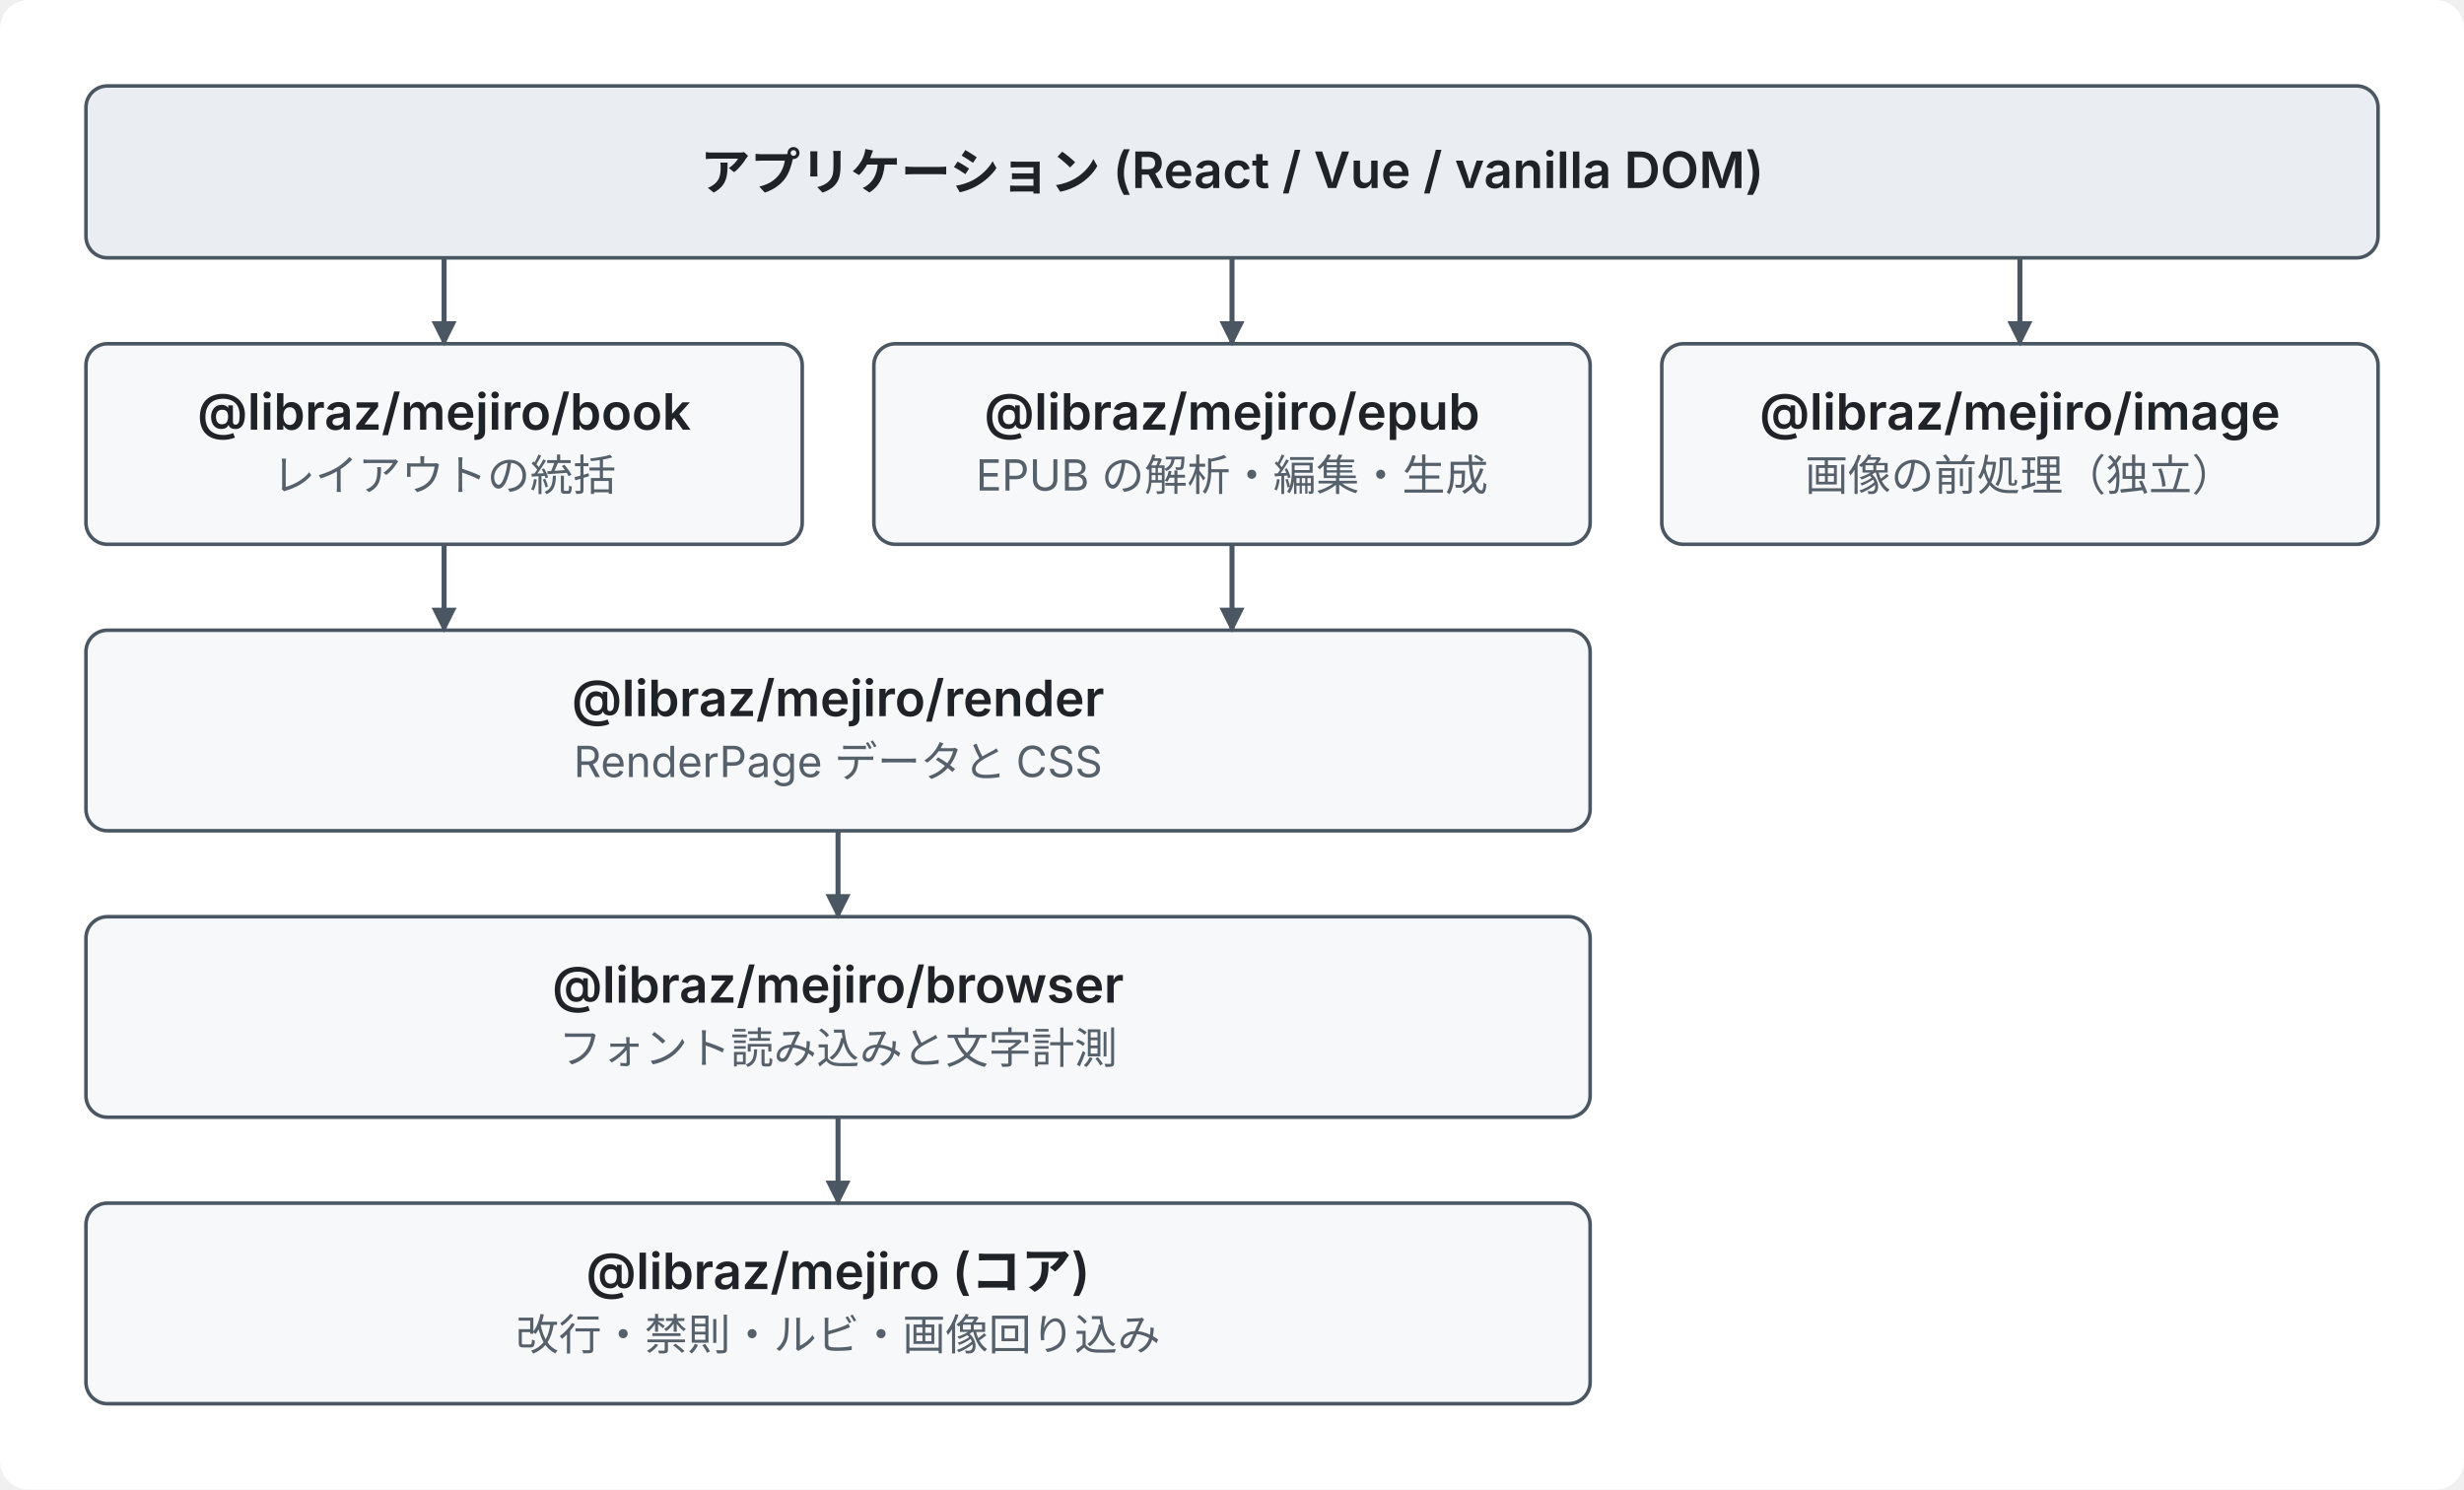
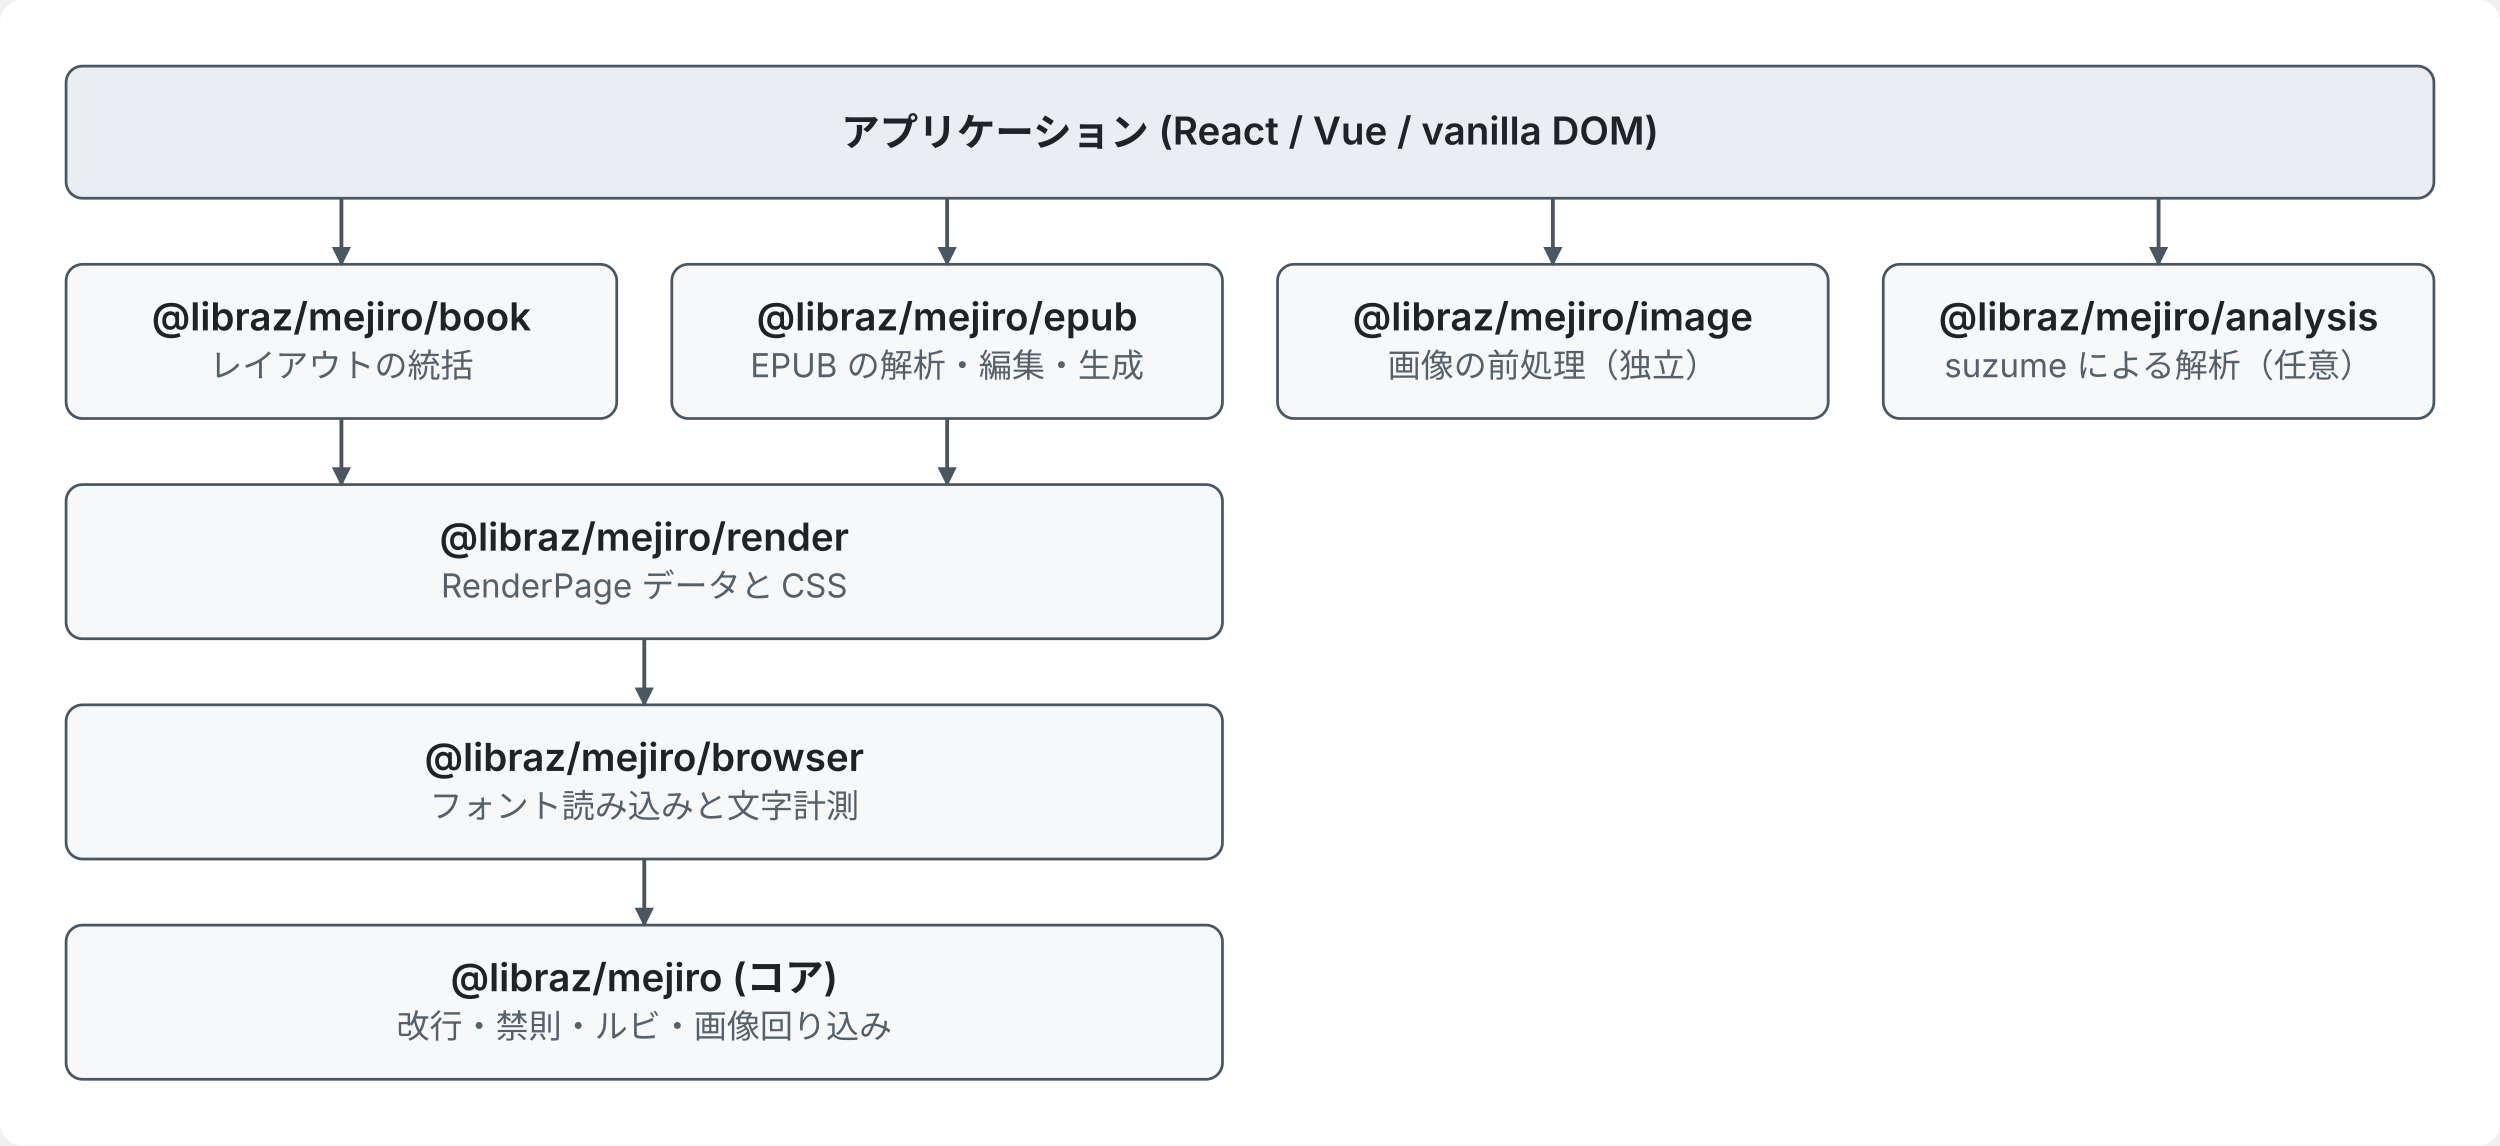
- <svg xmlns="http://www.w3.org/2000/svg" viewBox="0 0 688 416" width="688" role="img">
+ <svg xmlns="http://www.w3.org/2000/svg" viewBox="0 0 908 416" width="908" role="img">
  <style>
    text { font-family: system-ui, -apple-system, "Segoe UI", "Hiragino Sans", "Noto Sans JP", sans-serif; }
    .panel { fill: #ffffff; }
    .box { fill: #f6f8fa; stroke: #4a5763; stroke-width: 1; }
    .box-app { fill: #eaeef2; stroke: #4a5763; stroke-width: 1; }
    .name { fill: #1f2328; font-size: 14px; font-weight: 600; }
    .note { fill: #55606b; font-size: 12px; }
    .edge { stroke: #4a5763; stroke-width: 1.4; fill: none; }
    .head { fill: #4a5763; }
    .elabel { fill: #55606b; font-size: 11px; }
    @media (prefers-color-scheme: dark) {
      .panel { fill: #0d1117; }
      .box { fill: #161b22; stroke: #8b949e; }
      .box-app { fill: #1c2128; stroke: #8b949e; }
      .name { fill: #e6edf3; }
      .note { fill: #9198a1; }
      .edge { stroke: #8b949e; }
      .head { fill: #8b949e; }
      .elabel { fill: #9198a1; }
    }
  </style>
  <defs>
    <marker id="arrow" viewBox="0 0 10 10" refX="9" refY="5" markerUnits="userSpaceOnUse" markerWidth="7" markerHeight="7" orient="auto-start-reverse">
      <path class="head" d="M0 0 L10 5 L0 10 Z" />
    </marker>
  </defs>
-   <rect class="panel" x="0" y="0" width="688" height="416" rx="8" />
-   <rect class="box-app" x="24" y="24" width="640" height="48" rx="6" />
-   <text class="name" x="344" y="53" text-anchor="middle">アプリケーション (React / Vue / vanilla DOM)</text>
+   <rect class="panel" x="0" y="0" width="908" height="416" rx="8" />
+   <rect class="box-app" x="24" y="24" width="860" height="48" rx="6" />
+   <text class="name" x="454" y="53" text-anchor="middle">アプリケーション (React / Vue / vanilla DOM)</text>
  <rect class="box" x="24" y="96" width="200" height="56" rx="6" />
  <text class="name" x="124" y="120" text-anchor="middle">@libraz/mejiro/book</text>
  <text class="note" x="124" y="137" text-anchor="middle">レイアウトの統括</text>
  <rect class="box" x="244" y="96" width="200" height="56" rx="6" />
  <text class="name" x="344" y="120" text-anchor="middle">@libraz/mejiro/epub</text>
  <text class="note" x="344" y="137" text-anchor="middle">EPUB の解析・編集・生成</text>
  <rect class="box" x="464" y="96" width="200" height="56" rx="6" />
  <text class="name" x="564" y="120" text-anchor="middle">@libraz/mejiro/image</text>
  <text class="note" x="564" y="137" text-anchor="middle">画像の前処理（独立）</text>
+   <rect class="box" x="684" y="96" width="200" height="56" rx="6" />
+   <text class="name" x="784" y="120" text-anchor="middle">@libraz/mejiro/analysis</text>
+   <text class="note" x="784" y="137" text-anchor="middle">suzume による解析（任意）</text>
  <rect class="box" x="24" y="176" width="420" height="56" rx="6" />
  <text class="name" x="234" y="200" text-anchor="middle">@libraz/mejiro/render</text>
  <text class="note" x="234" y="217" text-anchor="middle">RenderPage データと CSS</text>
  <rect class="box" x="24" y="256" width="420" height="56" rx="6" />
  <text class="name" x="234" y="280" text-anchor="middle">@libraz/mejiro/browser</text>
  <text class="note" x="234" y="297" text-anchor="middle">フォント読み込みと文字計測</text>
  <rect class="box" x="24" y="336" width="420" height="56" rx="6" />
  <text class="name" x="234" y="360" text-anchor="middle">@libraz/mejiro (コア)</text>
  <text class="note" x="234" y="377" text-anchor="middle">改行・禁則・ルビ・画像回り込み</text>
  <line class="edge" x1="124" y1="72" x2="124" y2="96" marker-end="url(#arrow)" />
  <line class="edge" x1="344" y1="72" x2="344" y2="96" marker-end="url(#arrow)" />
  <line class="edge" x1="564" y1="72" x2="564" y2="96" marker-end="url(#arrow)" />
+   <line class="edge" x1="784" y1="72" x2="784" y2="96" marker-end="url(#arrow)" />
  <line class="edge" x1="124" y1="152" x2="124" y2="176" marker-end="url(#arrow)" />
  <line class="edge" x1="344" y1="152" x2="344" y2="176" marker-end="url(#arrow)" />
  <line class="edge" x1="234" y1="232" x2="234" y2="256" marker-end="url(#arrow)" />
  <line class="edge" x1="234" y1="312" x2="234" y2="336" marker-end="url(#arrow)" />
</svg>
